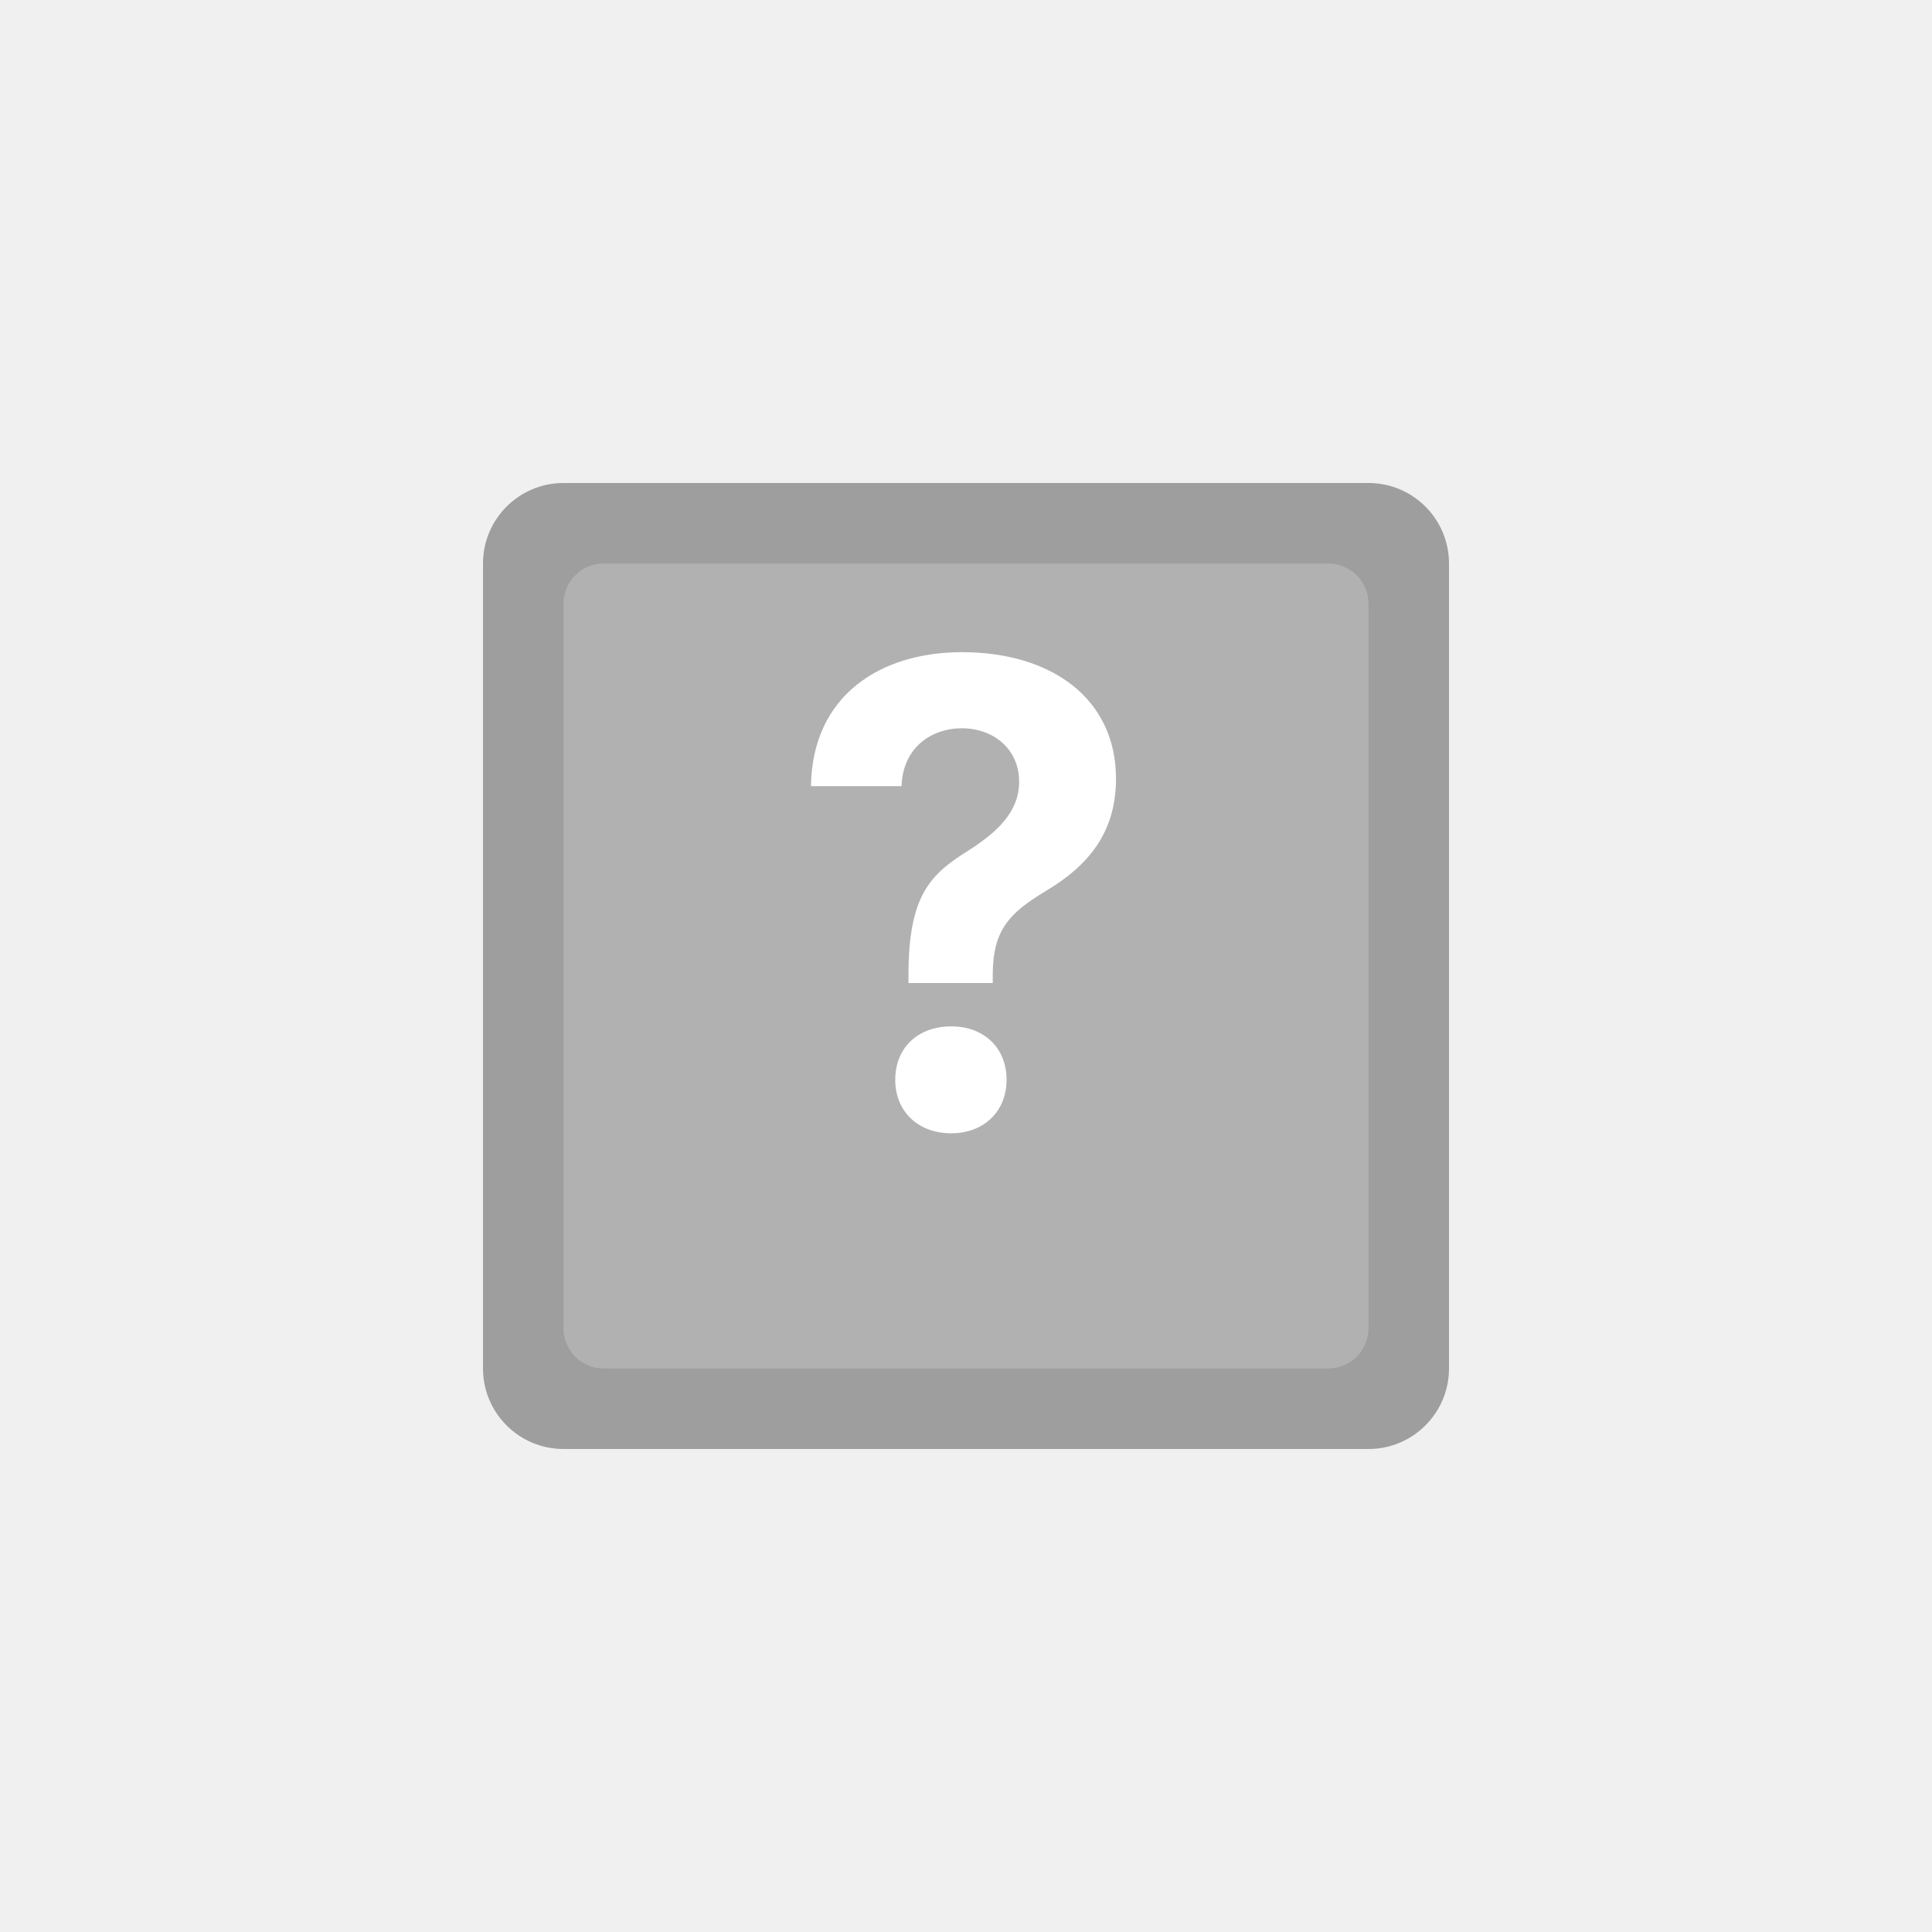
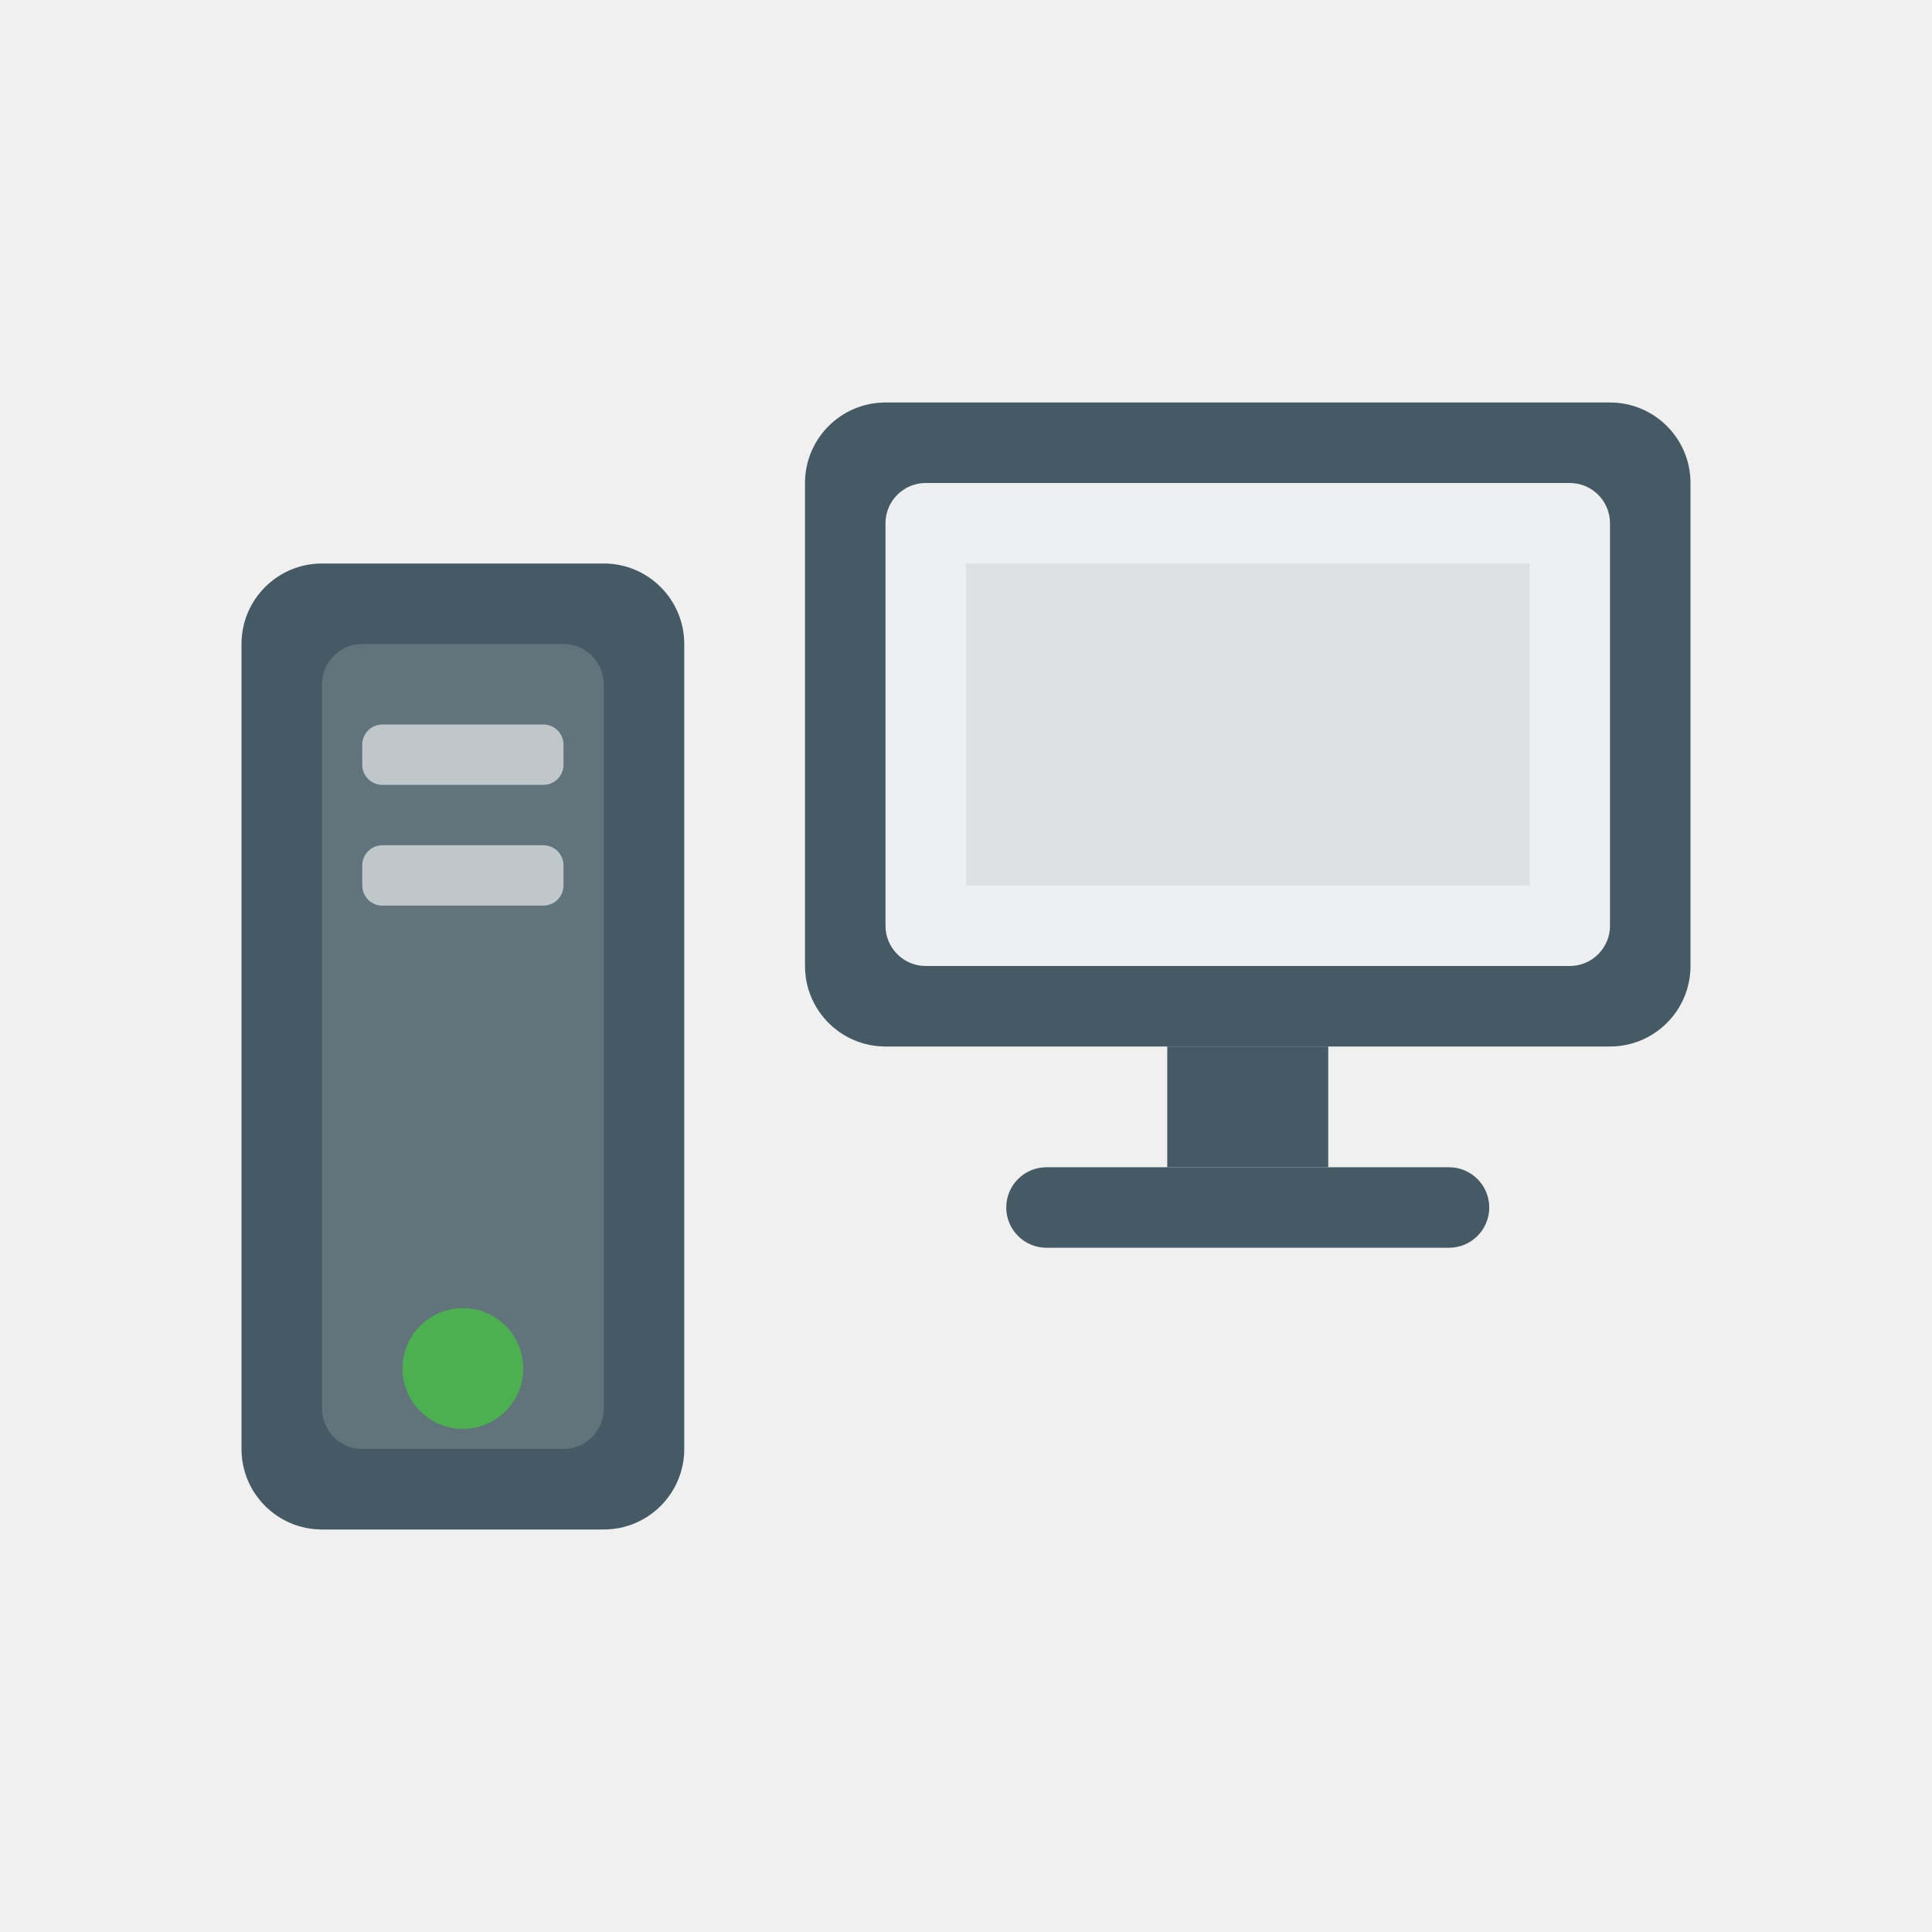
- <svg xmlns="http://www.w3.org/2000/svg" viewBox="0 0 48 48" fill="none" aria-label="unknown icon">
-   <rect x="12" y="12" width="24" height="24" rx="2" fill="#9E9E9E" />
-   <rect x="14" y="14" width="20" height="20" rx="1" fill="#fff" opacity="0.2" />
-   <text x="24" y="28" text-anchor="middle" fill="#fff" font-size="16" font-weight="bold" font-family="Inter, sans-serif">?</text>
+ <svg xmlns="http://www.w3.org/2000/svg" viewBox="0 0 48 48" fill="none" aria-label="workstation icon">
+   <rect x="20" y="10" width="22" height="16" rx="2" fill="#455A64" />
+   <rect x="22" y="12" width="18" height="12" rx="1" fill="#fff" opacity="0.9" />
+   <rect x="24" y="14" width="14" height="8" fill="#455A64" opacity="0.1" />
+   <rect x="29" y="26" width="4" height="3" fill="#455A64" />
+   <rect x="25" y="29" width="12" height="2" rx="1" fill="#455A64" />
+   <rect x="6" y="14" width="11" height="24" rx="2" fill="#455A64" />
+   <rect x="8" y="16" width="7" height="20" rx="1" fill="#fff" opacity="0.15" />
+   <rect x="9" y="18" width="5" height="1.5" rx="0.5" fill="#fff" opacity="0.6" />
+   <rect x="9" y="21" width="5" height="1.5" rx="0.5" fill="#fff" opacity="0.6" />
+   <circle cx="11.5" cy="34" r="1.5" fill="#4CAF50" />
</svg>
